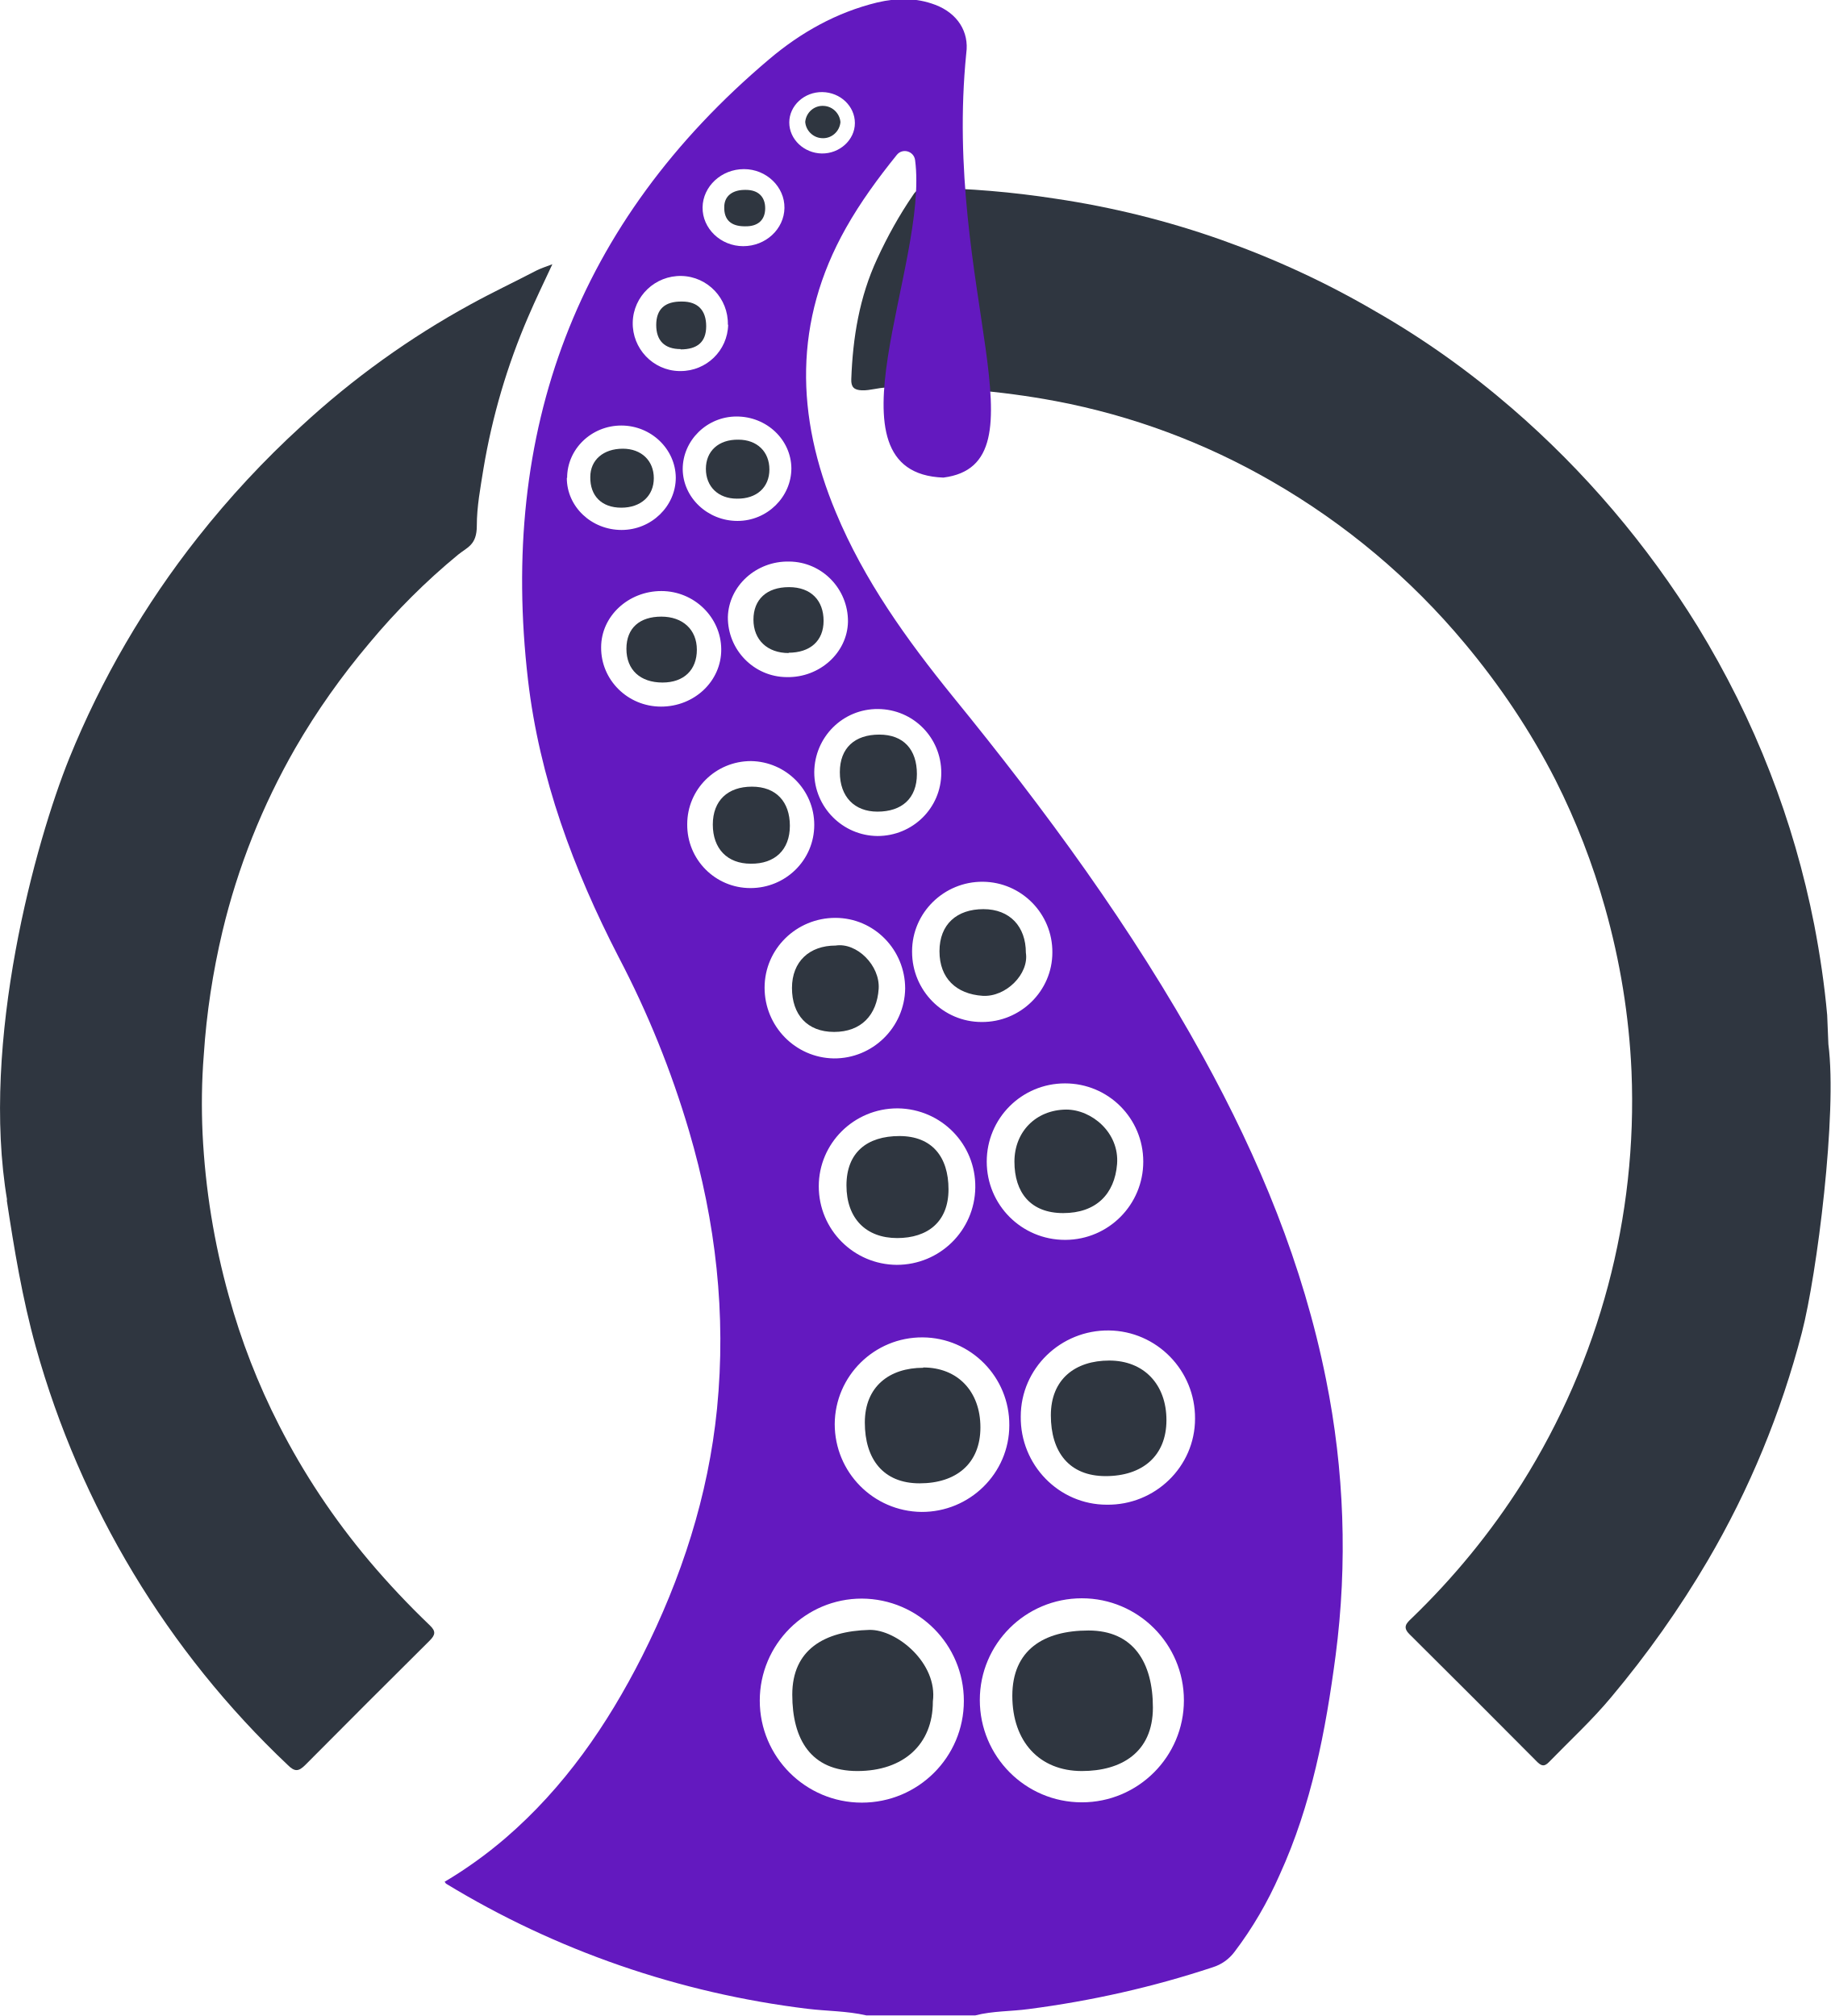
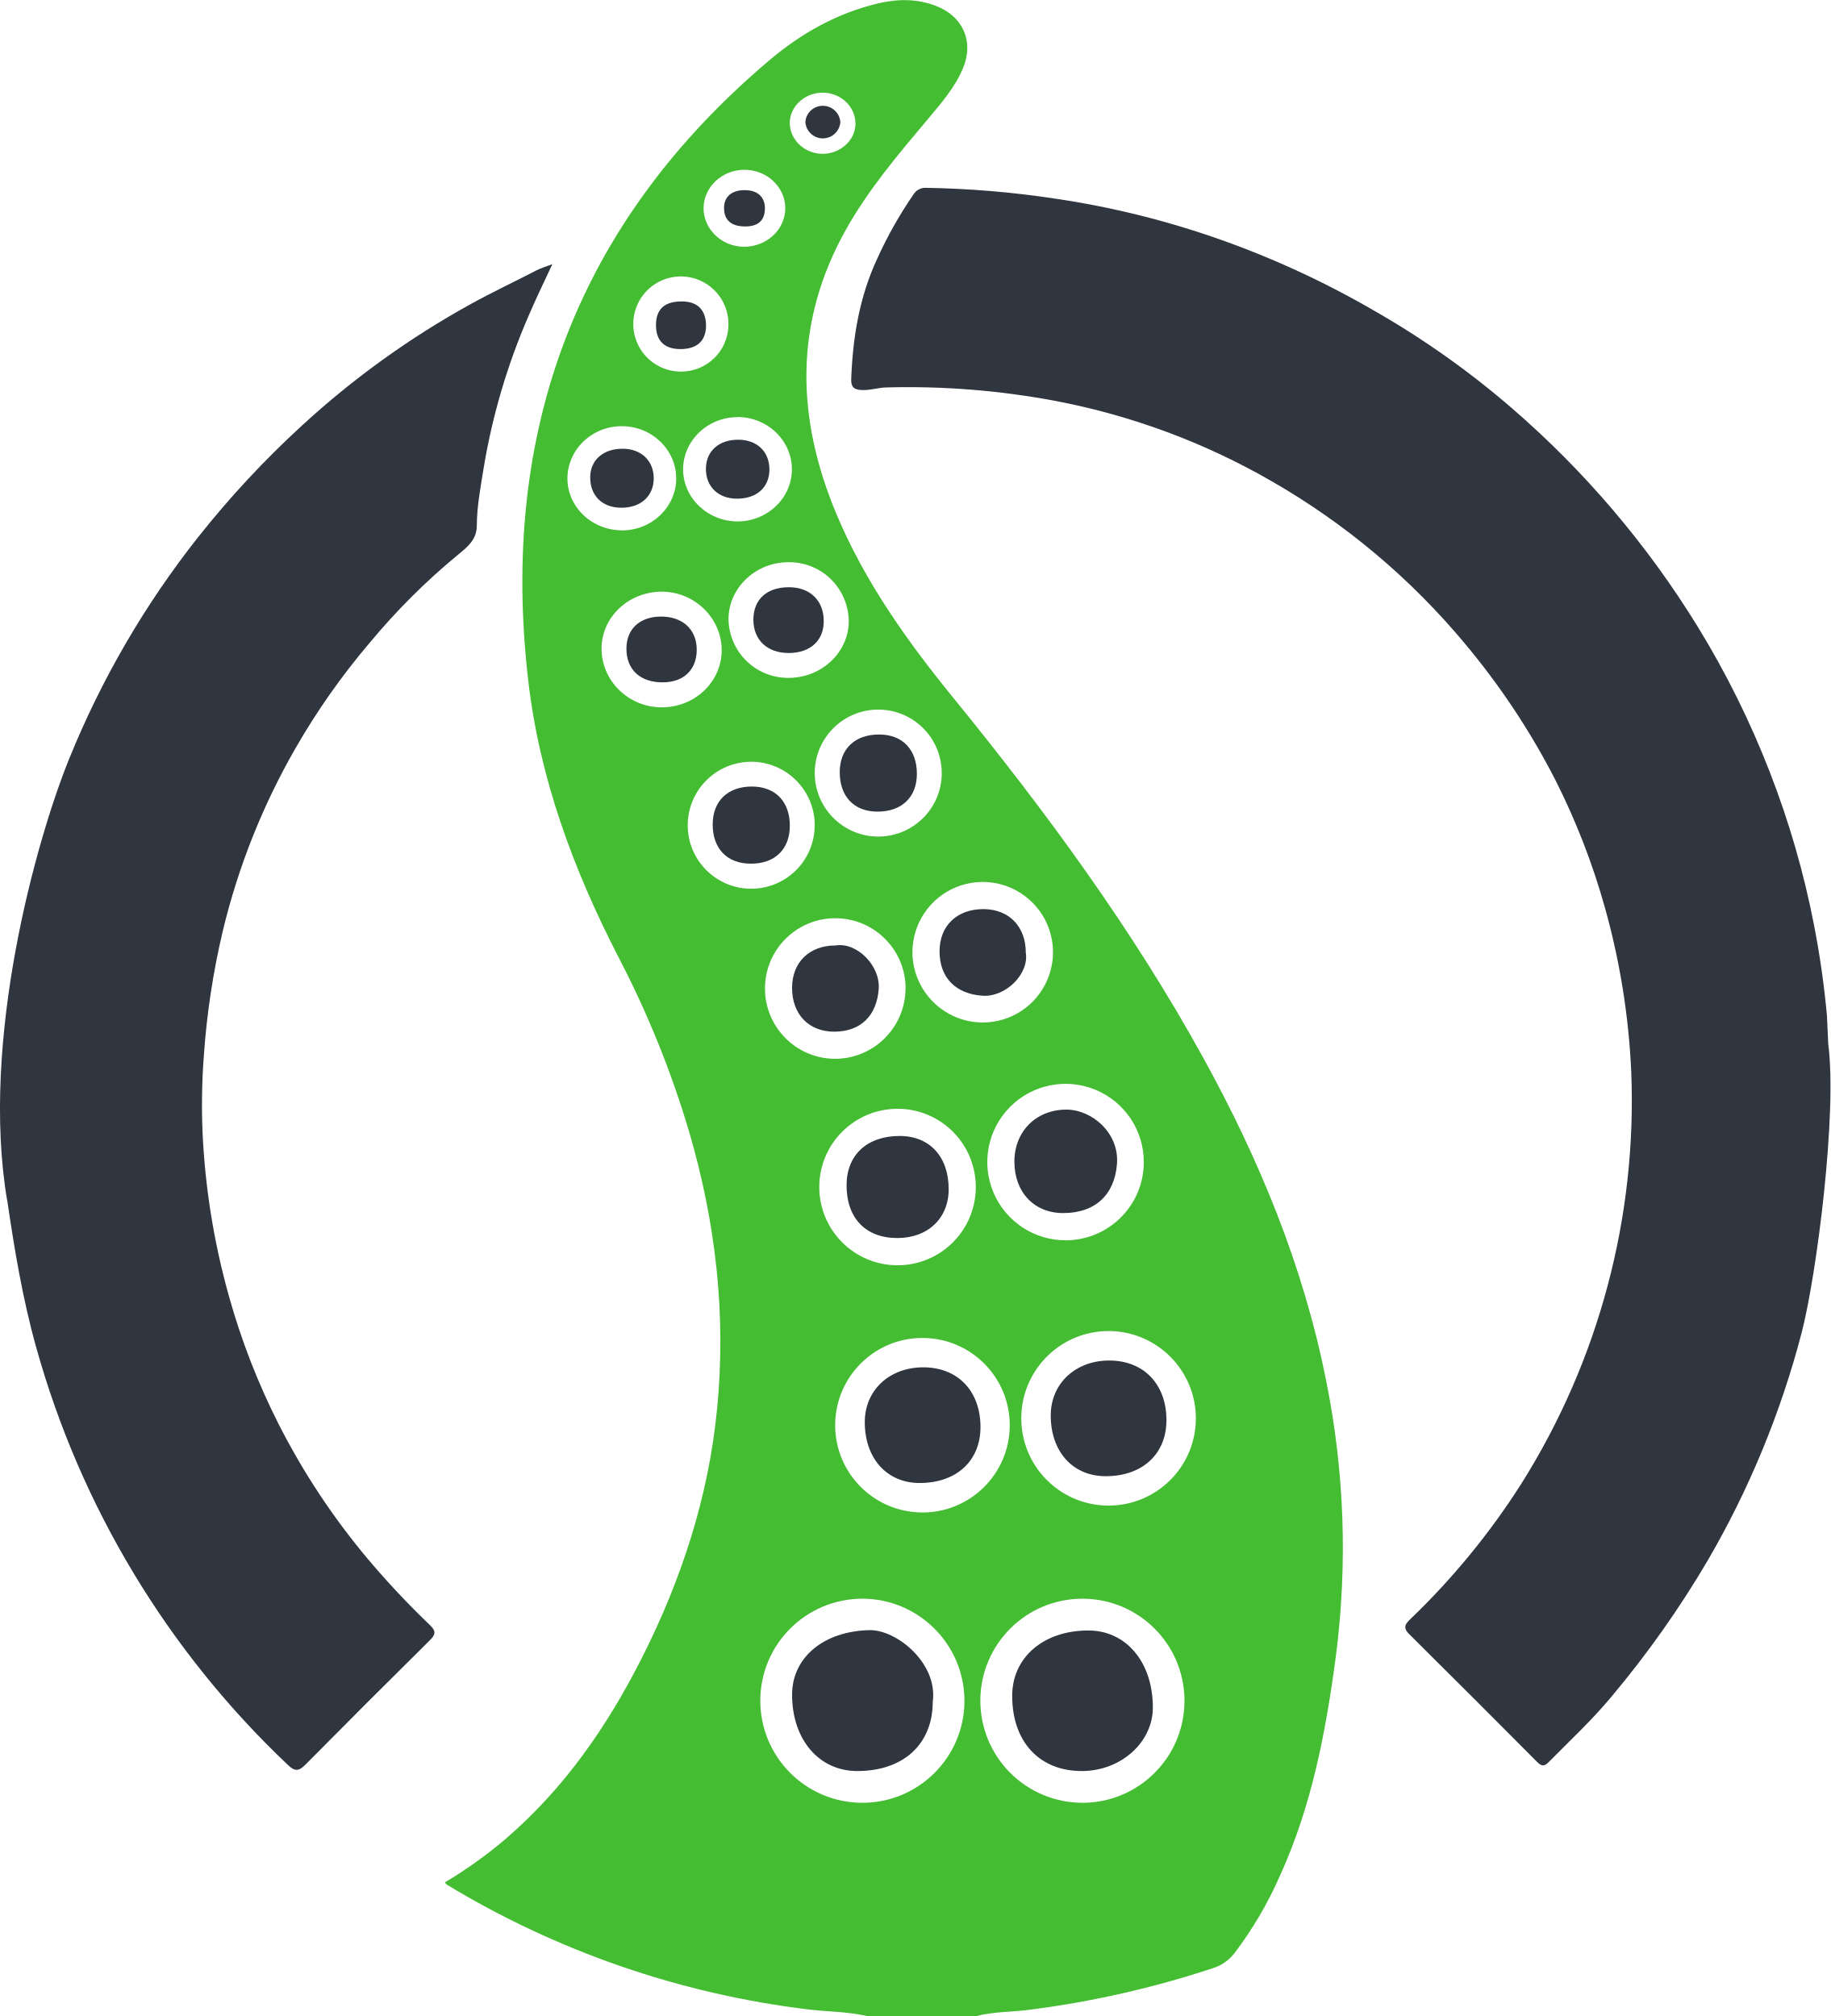
- <svg xmlns="http://www.w3.org/2000/svg" id="Layer_1" version="1.1" viewBox="0 0 608.1 669.9">
-   <defs>
-     <style>
-       .st0 {
-         fill: #2f3640;
-       }
- 
-       .st1 {
-         fill: #6319bf;
-       }
-     </style>
-   </defs>
-   <path class="st0" d="M607.4,347c3,23-3.8,76.5-8.8,95.8-6.9,26.6-17.4,52.1-31.3,75.8-9.4,16-20.1,31.1-32,45.3-6.4,7.7-13.8,14.5-20.8,21.7-1.4,1.4-2.3,1.3-3.7,0-14.2-14.3-28.4-28.5-42.6-42.6-2.3-2.3-1-3.6.7-5.2,14-13.5,26.3-28.5,36.7-44.9,25.7-40.9,38.4-88.5,36.4-136.8-.8-18.5-3.8-36.8-8.8-54.5-4.1-14.6-9.6-28.8-16.4-42.3-8.3-16.3-18.5-31.5-30.2-45.5-18-21.6-39.7-39.8-64-53.8-22.3-12.9-46.5-21.9-71.8-26.7-18.6-3.5-37.4-5-56.3-4.5-2.8,0-5.4,1-8.2.9-2.6-.1-3.6-1.1-3.5-3.7.5-13.8,2.7-27.3,8.6-40,3.4-7.4,7.4-14.6,12-21.3.9-1.5,2.6-2.4,4.3-2.3,14.3.2,28.6,1.4,42.8,3.6,18.9,2.8,37.5,7.4,55.5,13.8,17.7,6.3,34.8,14.2,51,23.7,16.1,9.2,31.2,20,45.2,32.1,24.2,20.9,45,45.4,61.8,72.6,9.4,15.4,17.5,31.6,24,48.4,6.4,16.4,11.3,33.4,14.7,50.7,1.9,9.9,3.4,19.9,4.3,30" />
-   <path class="st1" d="M440.5,458.3c-7.6-38-22.2-73.3-40.8-107.1-23.6-42.8-52.4-82-83.2-119.8-15.3-18.9-29.4-38.5-38.8-61.1-13.4-32-14.1-63.6,3.3-94.5,4.9-8.7,10.7-16.6,16.9-24.3,1.9-2.4,5.7-1.3,6.1,1.7,4.6,34.9-31.8,104,9.4,105.5,35-4.5-.2-63.3,7.6-141h0c1-7.1-2.9-13.3-10.3-16.1-6.3-2.4-12.7-2.3-19.2-.8-13.6,3.3-25.5,10-36,18.9-64,54.1-89.7,123.5-80.1,206.2,3.8,32.6,15.1,63,30.1,92.1,9.7,18.5,17.5,37.8,23.4,57.8,8.9,30.2,12.4,60.9,9.3,92.3-2.9,29-11.8,56.3-24.9,82.3-11.6,22.9-25.9,43.6-45.4,60.4-6.3,5.4-13.1,10.3-20.2,14.5.3.4.4.6.6.7,36.5,22.2,77.4,36.3,119.9,41.5,6.5.8,13.1.7,19.6,2.2h36.2c5.8-1.5,11.8-1.3,17.7-2.1,20.8-2.7,41.3-7.3,61.2-13.9,2.9-.9,5.4-2.7,7.2-5.1,6-7.9,11-16.5,15-25.6,10.6-23.2,15.3-47.9,18.6-72.9,4-30.6,2.9-61.6-3.2-91.8ZM379.8,386c0,14.3-11.5,25.9-25.8,26h-.2c-14.4,0-26-11.6-26-26s11.6-26,26-26,26,11.6,26,26ZM326.5,293c12.8.1,23.2,10.6,23.1,23.5,0,12.8-10.6,23.2-23.5,23.1h0c-12.8,0-23.1-10.5-23.1-23.3v-.2c0-12.8,10.6-23.2,23.5-23.1ZM298.1,368.3h.2c14.4.2,25.9,11.9,25.7,26.3-.2,14.3-11.8,25.7-26.1,25.7-14.3-.1-25.9-11.7-25.9-26.1,0-14.3,11.7-25.9,26.1-25.9ZM254,328.2c0-12.9,10.6-23.2,23.5-23.2,12.9,0,23.2,10.6,23.2,23.5-.2,12.9-10.8,23.3-23.7,23.2-12.8-.2-23-10.7-23-23.5ZM312.7,256.8c0,11.7-9.5,21-21.2,21h0c-11.6-.1-21-9.6-21-21.2.1-11.7,9.5-21.1,21.2-21s21,9.5,21,21.2ZM281.7,206.6c-.2,10.3-9.4,18.6-20.3,18.4h-.1c-10.9-.1-19.6-9.1-19.5-20,.3-10.3,9.4-18.6,20.3-18.4h.1c10.9.1,19.6,9.1,19.5,20ZM226.8,155.9c0-9.5,8-17.5,17.9-17.5,10,0,18.1,7.7,18.2,17.2,0,9.5-8,17.5-17.9,17.5s-18.1-7.7-18.2-17.2ZM273.2,30.6c6,.1,10.8,4.7,10.8,10.3s-5.1,10.2-11,10.1c-5.9-.1-10.8-4.7-10.8-10.3s5-10.2,11-10.1ZM247.2,56.2h0c7.4,0,13.5,5.9,13.4,12.9-.1,7-6.2,12.7-13.7,12.7s-13.6-5.9-13.5-12.9,6.3-12.7,13.7-12.7ZM226.4,91.7c8.7.2,15.6,7.5,15.4,16.2h.1c-.2,8.6-7.2,15.4-15.8,15.4h-.5c-8.7-.2-15.6-7.5-15.4-16.2s7.5-15.6,16.2-15.4ZM188.4,158.8c0-9.6,8.1-17.4,18-17.4s18,7.8,18.1,17.3c0,9.5-8.1,17.4-18,17.4h0c-10,0-18.2-7.7-18.2-17.3ZM199.7,215.1c0-10.4,9.1-18.7,20-18.7h0c10.9,0,19.8,8.7,19.9,19.3.1,10.6-8.9,19.1-20,19.1s-20-8.9-19.9-19.7ZM228.3,273.9c0-11.7,9.5-21,21.2-21h0c11.6.2,21,9.6,21,21.2,0,11.7-9.5,21-21.2,21-11.7,0-21.1-9.5-21-21.2ZM286.3,599c-18.7,0-33.9-15.2-33.9-33.9s15.2-33.9,33.9-33.9h0c18.8.1,33.9,15.3,33.9,34s-15.2,33.8-33.9,33.8ZM306.1,502.4h0c-16-.2-28.8-13.2-28.8-29.2.1-16,13.2-28.9,29.2-28.8,16,.1,28.9,13.2,28.8,29.2,0,16-13.2,28.9-29.2,28.8ZM359.4,598.9h0c-18.8,0-33.9-15.3-33.9-34s15.2-33.8,33.9-33.8,33.9,15.2,33.9,33.9-15.2,33.9-33.9,33.9ZM367.7,500c-16,0-28.8-13.3-28.6-29.3,0-16,13.3-28.8,29.3-28.6,15.9.2,28.7,13.3,28.6,29.3,0,16-13.3,28.8-29.3,28.6Z" />
-   <path class="st0" d="M2.4,399c-9-53,9.5-119.5,20.6-147,10.7-26.4,25.1-51.1,42.7-73.4,10.5-13.3,22-25.7,34.5-37.1,17-15.7,35.9-29.3,56.2-40.4,7.1-3.9,14.5-7.4,21.8-11.2,1.4-.7,2.9-1.2,5.3-2.1-3,6.4-5.6,11.8-8,17.4-7,16.2-12,33.2-14.9,50.6-1,6.3-2.2,12.5-2.2,18.9s-3.1,7.1-6.2,9.6c-10.7,8.8-20.6,18.7-29.5,29.4-9.2,10.9-17.5,22.6-24.6,34.9-10.9,19-19.1,39.5-24.2,60.9-3.2,13.5-5.3,27.2-6.2,41-.7,8.7-.8,17.5-.4,26.3.9,18.2,3.8,36.2,8.7,53.8,4.1,14.9,9.7,29.3,16.7,43,8.2,16.1,18.2,31.1,29.8,44.9,6.4,7.6,13.2,14.8,20.3,21.6,2.1,2,1.8,3.2-.1,5.1-13.8,13.7-27.6,27.5-41.3,41.3-2.2,2.2-3.5,2.3-5.8,0-40-37.8-68.9-85.9-83.7-138.9-4.5-16.2-7.2-32.6-9.7-49.1" />
-   <path class="st0" d="M279.2,40.6c-.3,3.2-3.1,5.6-6.3,5.3-2.9-.2-5.2-2.6-5.4-5.4.3-3.2,3.1-5.6,6.3-5.3,2.9.2,5.2,2.6,5.4,5.4Z" />
-   <path class="st0" d="M359.4,588.5c-14.1,0-23.1-9.8-23.1-25s10.4-21.7,25.3-21.7,21.4,10.6,21.4,25.6-10.6,21.1-23.6,21.1h0Z" />
-   <path class="st0" d="M309.9,565.5c0,14.1-9.7,23-25.1,23s-21.6-10.5-21.6-25.4,10.6-21.1,25.6-21.5c9.1-.2,22.8,11.1,21.1,23.8h0Z" />
-   <path class="st0" d="M306.7,454.4c11.4,0,19,7.9,19,19.9s-8,18.6-20.2,18.6-18.2-8.2-18.2-20.2,8.2-18.2,19.4-18.2h0Z" />
-   <path class="st0" d="M368.5,452.1c11.5,0,19,7.9,19,19.8s-8,18.6-20.2,18.6-18.2-8.1-18.2-20.2,8.2-18.2,19.4-18.2h0Z" />
-   <path class="st0" d="M298.1,411.4c-10.5,0-16.9-6.6-16.9-17.5s6.8-16.4,17.6-16.4,16.3,6.9,16.3,17.7-6.9,16.2-17.1,16.2h.1Z" />
-   <path class="st0" d="M337,386c0-9.9,7.1-17.2,17.2-17.3,8.5,0,17.7,7.7,16.9,18.1-.8,10-7,16.3-17.9,16.3s-16.2-6.9-16.2-17.1Z" />
-   <path class="st0" d="M340.8,316.6c1.1,7-6.6,14.8-14.4,14.3-8.7-.6-14.3-5.8-14.3-14.8s5.8-14,14.6-14,14.1,5.8,14.1,14.5h0Z" />
-   <path class="st0" d="M277.6,314.2c7-1.1,14.8,6.6,14.3,14.4-.6,8.7-5.8,14.3-14.8,14.3s-14-5.8-14-14.6,5.8-14.1,14.5-14.1h0Z" />
-   <path class="st0" d="M291.5,269.7c-7.7,0-12.5-5-12.5-13.1s5-12.5,13.1-12.5,12.5,5,12.5,13.1-5,12.5-13.1,12.5Z" />
-   <path class="st0" d="M249.4,287c-7.8,0-12.6-5-12.6-13s5-12.6,13-12.6,12.6,5,12.6,13-5,12.7-13,12.6Z" />
-   <path class="st0" d="M262,217c-7.1,0-11.7-4.4-11.7-11.1s4.4-10.8,11.8-10.8,11.5,4.5,11.5,11.2-4.5,10.6-11.7,10.6h.1Z" />
-   <path class="st0" d="M220.1,226.8c-7.4,0-12-4.2-12-11.2s4.5-10.7,11.6-10.7,11.8,4.3,11.8,11-4.3,10.9-11.4,10.9h0Z" />
-   <path class="st0" d="M255.6,156c0,5.9-4.2,9.8-10.8,9.7-6.2,0-10.3-4-10.3-9.9s4.2-9.8,10.8-9.7c6.2,0,10.3,4,10.3,9.9Z" />
-   <path class="st0" d="M206.9,149.1c6.2,0,10.3,4,10.3,9.8s-4.2,9.8-10.8,9.8-10.4-4-10.3-10.2c0-5.7,4.4-9.4,10.8-9.4h0Z" />
-   <path class="st0" d="M226.1,116c-5.3,0-8.1-2.8-8.1-8s2.8-7.9,8.6-7.8c5.2,0,8,2.9,8,8.2s-3,7.7-8.5,7.7h0Z" />
-   <path class="st0" d="M247.4,75.2c-4.6,0-6.9-2.2-6.8-6.4,0-3.7,2.8-5.8,7.2-5.7,4.1,0,6.4,2.3,6.4,6.1s-2.3,6.1-6.7,6h0Z" />
+ <svg xmlns="http://www.w3.org/2000/svg" viewBox="0 0 608.13 669.93">
+   <path fill="#44bd32" d="M288,669.93c-6.46-1.49-13.1-1.39-19.64-2.2a301.83,301.83,0,0,1-119.95-41.47c-.18-.11-.29-.34-.62-.73A147.59,147.59,0,0,0,168,611.07c19.53-16.82,33.84-37.52,45.36-60.37,13.11-26,22-53.27,24.85-82.31,3.11-31.37-.41-62.12-9.27-92.31a325.54,325.54,0,0,0-23.35-57.78c-15-29.08-26.31-59.49-30.09-92.1C165.86,143.47,191.62,74.13,255.63,20c10.49-8.88,22.43-15.63,36-18.85,6.49-1.54,12.88-1.64,19.24.78,9,3.42,12.78,11.81,9.07,20.71-2.7,6.48-7.29,11.68-11.73,17-9.78,11.63-19.6,23.2-27.1,36.53-17.41,30.95-16.66,62.49-3.3,94.48,9.44,22.58,23.45,42.25,38.79,61.1,30.78,37.82,59.61,77,83.19,119.84,18.6,33.79,33.21,69.09,40.76,107.1a280.25,280.25,0,0,1,3.23,91.79c-3.3,25-8,49.7-18.58,72.89a126.61,126.61,0,0,1-15,25.56,14.45,14.45,0,0,1-7.19,5.09,325.33,325.33,0,0,1-61.16,13.86c-5.89.75-11.88.58-17.67,2.12Zm71.61-70.85a33.91,33.91,0,1,0-33.92-34A33.94,33.94,0,0,0,359.64,599.08Zm-73.09-67.82a33.91,33.91,0,1,0,33.89,34A34,34,0,0,0,286.55,531.25Zm19.74-28.65a29,29,0,1,0-28.8-29.14A29,29,0,0,0,306.28,502.6Zm62.38-60.29a29,29,0,1,0,28.65,29.28A29.06,29.06,0,0,0,368.66,442.31Zm-70.37-73.86a26,26,0,1,0,25.91,26.28A26,26,0,0,0,298.29,368.45ZM380,386.16a26,26,0,1,0-25.8,26A26,26,0,0,0,380,386.16Zm-53.72-46.38a23.35,23.35,0,1,0-23.15-23.36A23.42,23.42,0,0,0,326.26,339.78Zm-25.42-11.12a23.36,23.36,0,1,0-23.71,23.19A23.46,23.46,0,0,0,300.83,328.66ZM291.67,278a21.1,21.1,0,1,0-21-21.14A21.15,21.15,0,0,0,291.67,278Zm-42-24.86a21.1,21.1,0,1,0,21,21.12A21.13,21.13,0,0,0,249.7,253.13Zm12.65-66.31c-10.89-.2-20,8.11-20.29,18.43a19.77,19.77,0,0,0,19.64,20c10.93.16,20.06-8.14,20.3-18.43A19.77,19.77,0,0,0,262.35,186.82Zm-42.47,9.79c-10.92,0-19.9,8.34-20,18.71-.13,10.78,8.84,19.67,19.91,19.72s20.06-8.5,20-19.08S230.79,196.66,219.88,196.61Zm25-58c-9.93.07-18,8-17.91,17.49s8.3,17.23,18.25,17.16,18-8,17.9-17.49S254.87,138.52,244.89,138.59Zm-38.2,37.64c9.94,0,18.05-7.86,18-17.38s-8.2-17.3-18.14-17.26-18,7.84-18,17.38S196.74,176.26,206.69,176.23ZM242,108.08a15.81,15.81,0,1,0-15.75,15.4A15.68,15.68,0,0,0,242,108.08Zm5.42-51.66c-7.45-.06-13.62,5.67-13.68,12.69S239.78,82,247.21,82s13.61-5.65,13.68-12.68S254.9,56.48,247.45,56.42Zm36.77-15.37c.05-5.57-4.84-10.21-10.81-10.26s-11,4.54-11,10.07,4.86,10.21,10.82,10.26S284.18,46.61,284.23,41.05Z" />
+   <path fill="#2f3640" d="M607.39,347c3,23-3.82,76.48-8.84,95.84a301.46,301.46,0,0,1-31.26,75.8,332,332,0,0,1-32,45.26c-6.41,7.74-13.8,14.55-20.83,21.71-1.4,1.43-2.33,1.33-3.69,0Q489.51,564.21,468.13,543c-2.34-2.31-1-3.6.67-5.2a243.43,243.43,0,0,0,36.73-44.93A238.91,238.91,0,0,0,541.93,356.1a241.7,241.7,0,0,0-8.76-54.54,232.51,232.51,0,0,0-16.41-42.3,243.63,243.63,0,0,0-30.22-45.54,237.26,237.26,0,0,0-64-53.77,229.8,229.8,0,0,0-71.79-26.7,264.82,264.82,0,0,0-56.3-4.5c-2.76.06-5.39,1-8.19.86-2.63-.1-3.57-1.1-3.47-3.65.52-13.85,2.73-27.34,8.64-40a138.16,138.16,0,0,1,12-21.28,4.62,4.62,0,0,1,4.31-2.26A319.27,319.27,0,0,1,350.5,66,292.64,292.64,0,0,1,406,79.82a303.22,303.22,0,0,1,51,23.7,289.28,289.28,0,0,1,45.21,32.06A311.82,311.82,0,0,1,564,208.22a299.59,299.59,0,0,1,24,48.44,294.81,294.81,0,0,1,14.65,50.73,299.91,299.91,0,0,1,4.29,30" />
+   <path fill="#2f3640" d="M2.39,399c-9-53,9.49-119.52,20.65-147a301.14,301.14,0,0,1,42.74-73.45,317.5,317.5,0,0,1,34.51-37.11A288.52,288.52,0,0,1,156.47,101c7.15-3.94,14.52-7.41,21.76-11.16,1.39-.72,2.93-1.16,5.28-2.06-3,6.38-5.63,11.83-8,17.4a214.85,214.85,0,0,0-14.87,50.59c-1,6.28-2.21,12.54-2.23,18.92,0,4.57-3.08,7.07-6.16,9.57a219.87,219.87,0,0,0-29.46,29.37,233.45,233.45,0,0,0-24.57,34.93A229,229,0,0,0,74,309.44a256.44,256.44,0,0,0-6.25,41,217.18,217.18,0,0,0-.44,26.29A242.77,242.77,0,0,0,76,430.53a233,233,0,0,0,16.71,43,235.79,235.79,0,0,0,29.82,44.92,285.32,285.32,0,0,0,20.33,21.61c2.13,2.05,1.8,3.17-.12,5.07q-20.76,20.54-41.3,41.3c-2.15,2.17-3.48,2.31-5.78.09A303.25,303.25,0,0,1,12,447.64C7.48,431.48,4.76,415,2.35,398.5" />
+   <path fill="#2f3640" d="M279.18,40.62a5.83,5.83,0,0,1-11.63-.1,5.83,5.83,0,0,1,11.63.1Z" />
+   <path fill="#2f3640" d="M359.39,588.53c-14.11,0-23.12-9.75-23.12-25,0-12.77,10.42-21.71,25.3-21.71,12.58,0,21.44,10.58,21.43,25.59C383,579,372.37,588.53,359.39,588.53Z" />
+   <path fill="#2f3640" d="M309.88,565.48c0,14.1-9.74,23.05-25.09,23.05-12.72,0-21.64-10.47-21.64-25.37,0-12.51,10.65-21.11,25.65-21.45C297.92,541.49,311.63,552.77,309.88,565.48Z" />
+   <path fill="#2f3640" d="M306.74,454.37c11.44,0,19,7.88,19,19.85,0,11.24-8,18.6-20.22,18.59-10.88,0-18.22-8.16-18.22-20.22C287.28,462,295.46,454.37,306.74,454.37Z" />
+   <path fill="#2f3640" d="M368.52,452.11c11.45,0,19,7.87,19,19.82,0,11.25-8,18.63-20.2,18.62-10.9,0-18.25-8.14-18.24-20.2C349.08,459.78,357.26,452.11,368.52,452.11Z" />
+   <path fill="#2f3640" d="M298.1,411.41c-10.51,0-16.86-6.61-16.85-17.54,0-10.06,6.81-16.38,17.62-16.38,10,0,16.31,6.88,16.3,17.72C315.16,404.85,308.25,411.41,298.1,411.41Z" />
+   <path fill="#2f3640" d="M337,386c0-9.91,7.07-17.21,17.17-17.27,8.49-.05,17.72,7.67,16.91,18.08-.77,10-7,16.3-17.89,16.3C343.57,403.11,337,396.19,337,386Z" />
+   <path fill="#2f3640" d="M340.79,316.59c1.14,7-6.64,14.83-14.39,14.3-8.71-.59-14.27-5.82-14.26-14.79,0-8.46,5.77-14,14.56-14C335.21,302.13,340.79,307.87,340.79,316.59Z" />
+   <path fill="#2f3640" d="M277.63,314.18c7-1.14,14.82,6.64,14.3,14.39-.59,8.71-5.82,14.27-14.79,14.26-8.46,0-14-5.77-14-14.57C263.16,319.75,268.9,314.17,277.63,314.18Z" />
+   <path fill="#2f3640" d="M291.51,269.71c-7.73,0-12.54-5-12.53-13.1,0-7.73,5-12.54,13.1-12.53,7.73,0,12.54,5,12.53,13.1C304.6,264.91,299.57,269.72,291.51,269.71Z" />
+   <path fill="#2f3640" d="M249.4,287c-7.81,0-12.63-5-12.63-13,0-7.81,5-12.63,13-12.63,7.81,0,12.63,5,12.63,13C262.4,282.22,257.43,287.05,249.4,287Z" />
+   <path fill="#2f3640" d="M262,217c-7.12,0-11.71-4.36-11.71-11.07s4.43-10.81,11.85-10.79c7,0,11.54,4.47,11.52,11.25C273.69,212.87,269.19,217,262,217Z" />
+   <path fill="#2f3640" d="M220.11,226.75c-7.44,0-12-4.25-12-11.17,0-6.59,4.46-10.7,11.57-10.69s11.79,4.3,11.79,11S227.12,226.75,220.11,226.75Z" />
+   <path fill="#2f3640" d="M255.62,156c0,5.94-4.25,9.75-10.82,9.71-6.16,0-10.29-4-10.28-9.88s4.25-9.75,10.82-9.71C251.5,146.14,255.63,150.11,255.62,156Z" />
+   <path fill="#2f3640" d="M206.86,149.12c6.17,0,10.33,4,10.32,9.84s-4.23,9.79-10.78,9.76c-6.32,0-10.38-4-10.32-10.21C196.13,152.85,200.45,149.09,206.86,149.12Z" />
+   <path fill="#2f3640" d="M226.05,116c-5.34,0-8.14-2.78-8.12-8s2.78-7.87,8.63-7.83c5.23,0,8,2.89,8,8.17C234.47,113.33,231.54,116,226.05,116Z" />
+   <path fill="#2f3640" d="M247.39,75.25c-4.6-.06-6.95-2.24-6.84-6.38.09-3.68,2.75-5.79,7.16-5.68,4.06.1,6.42,2.33,6.41,6.06C254.1,73.3,251.84,75.31,247.39,75.25Z" />
</svg>
